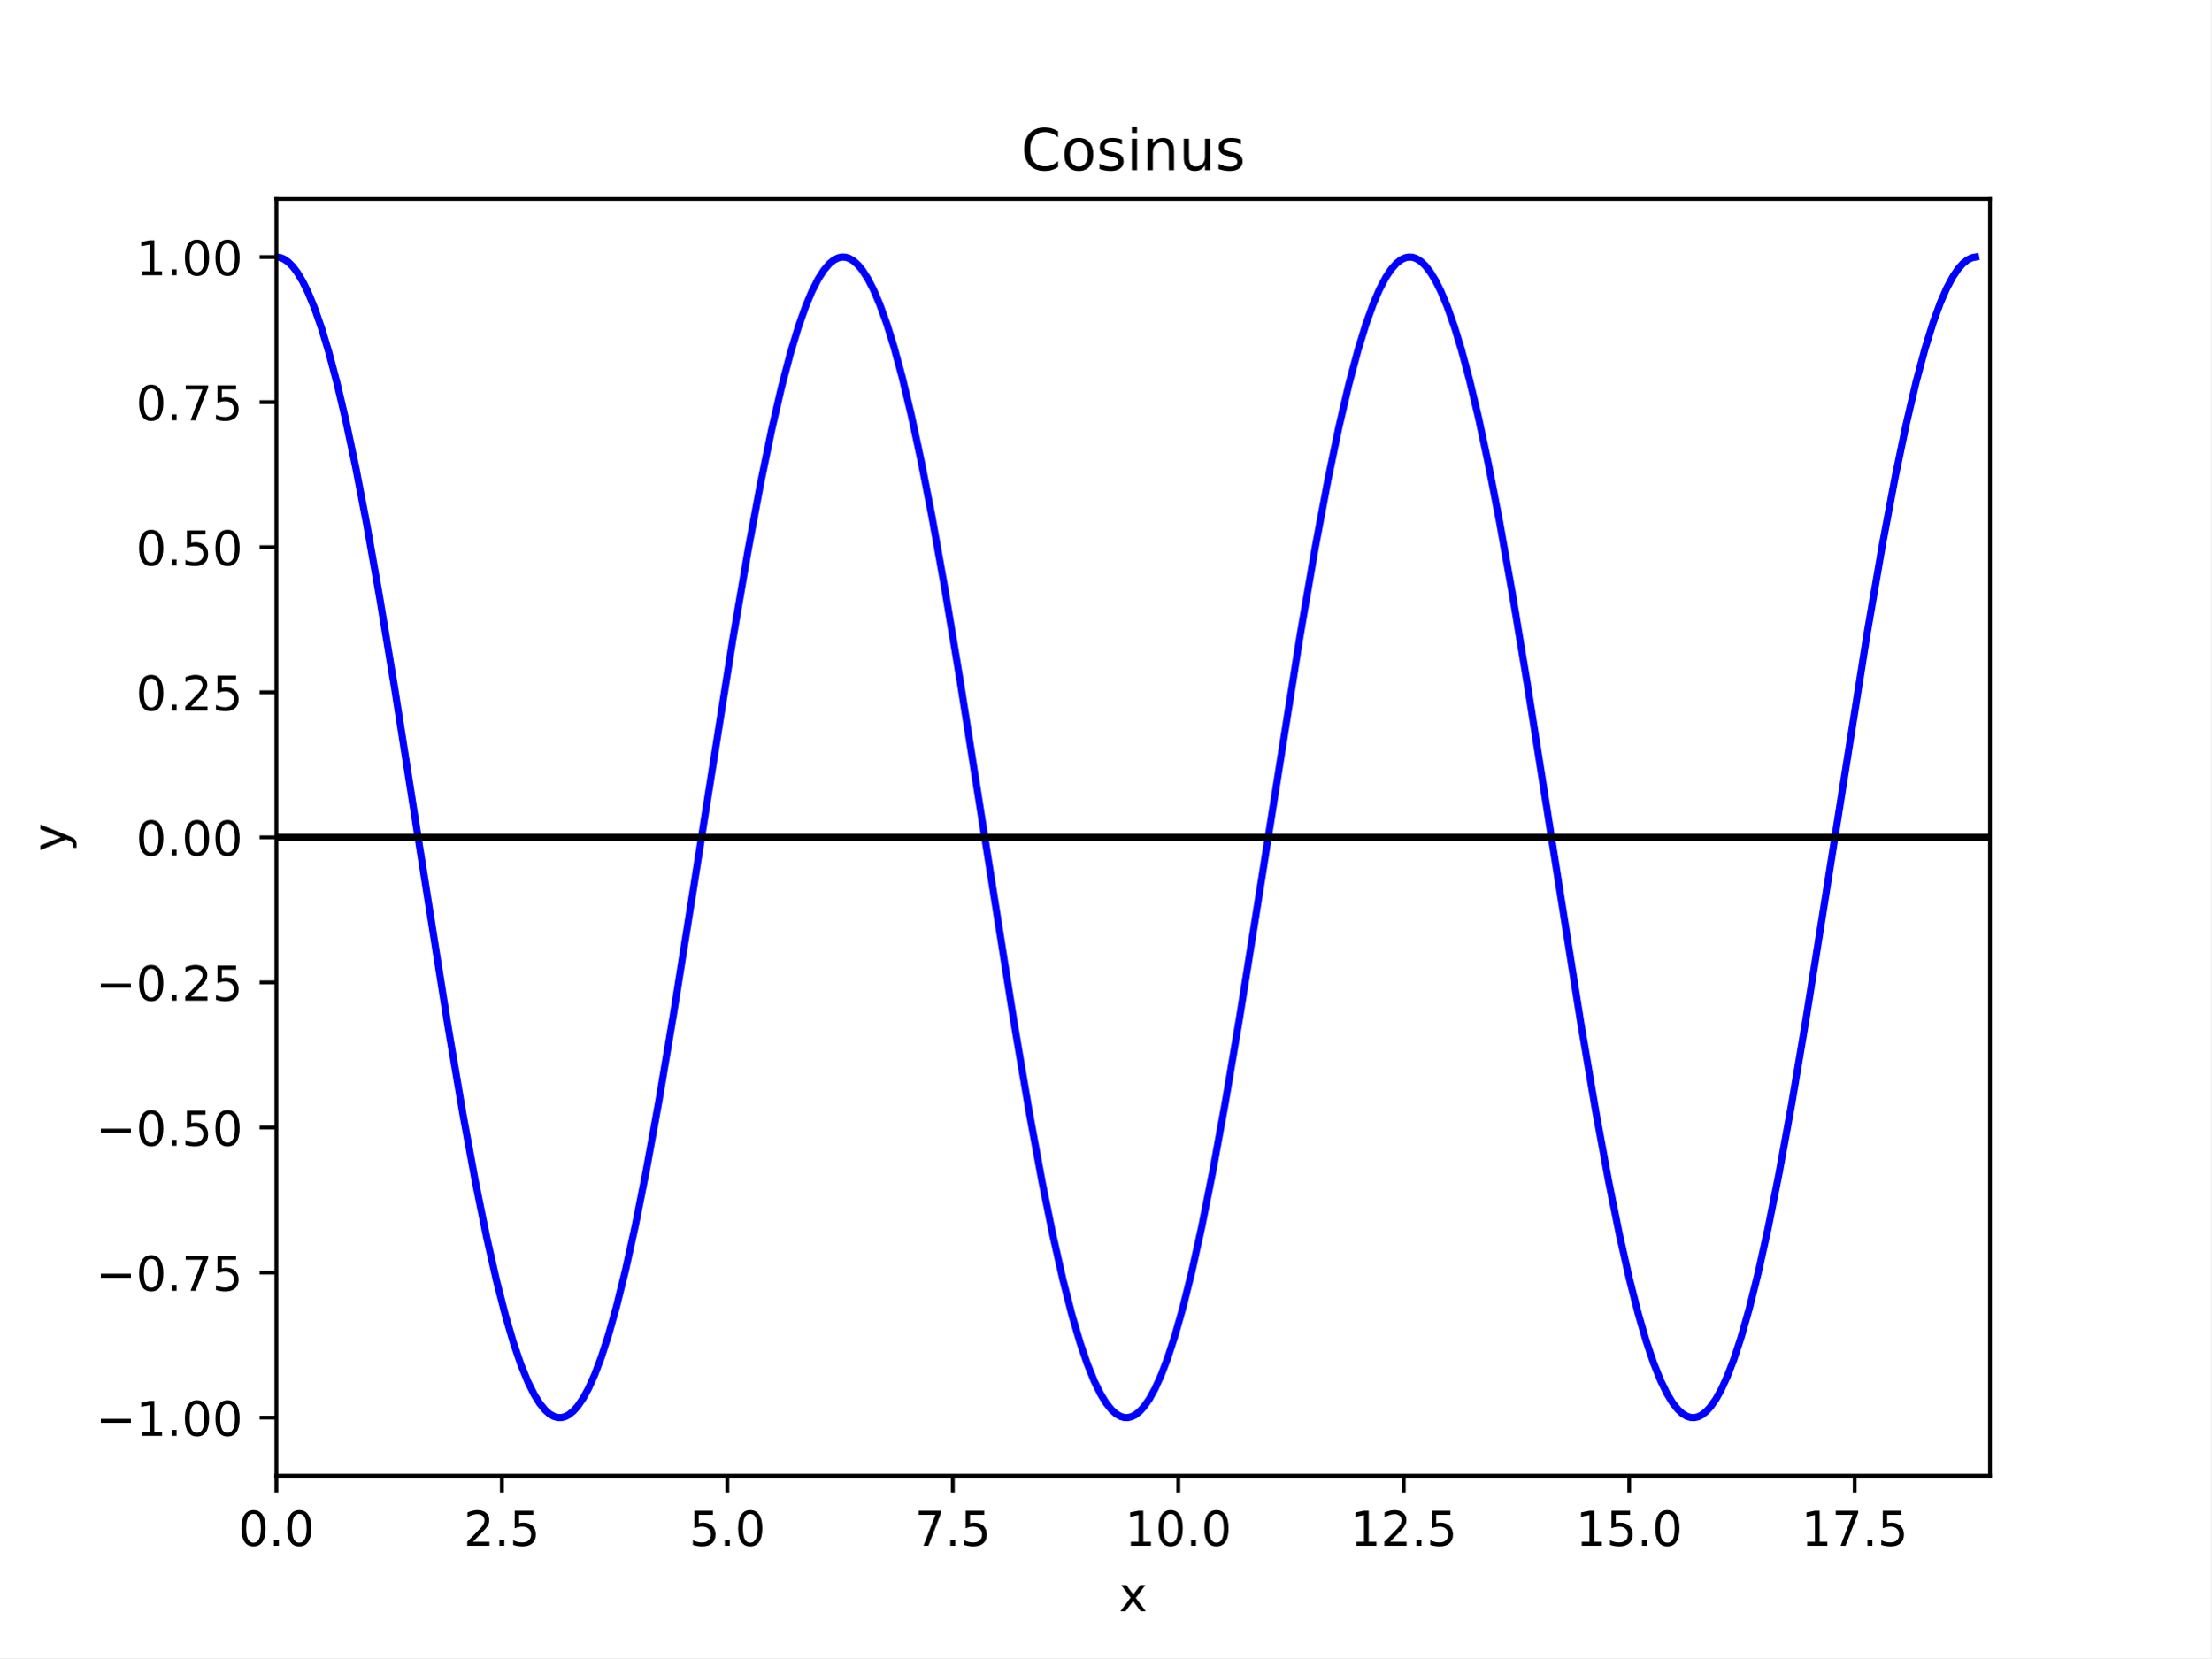
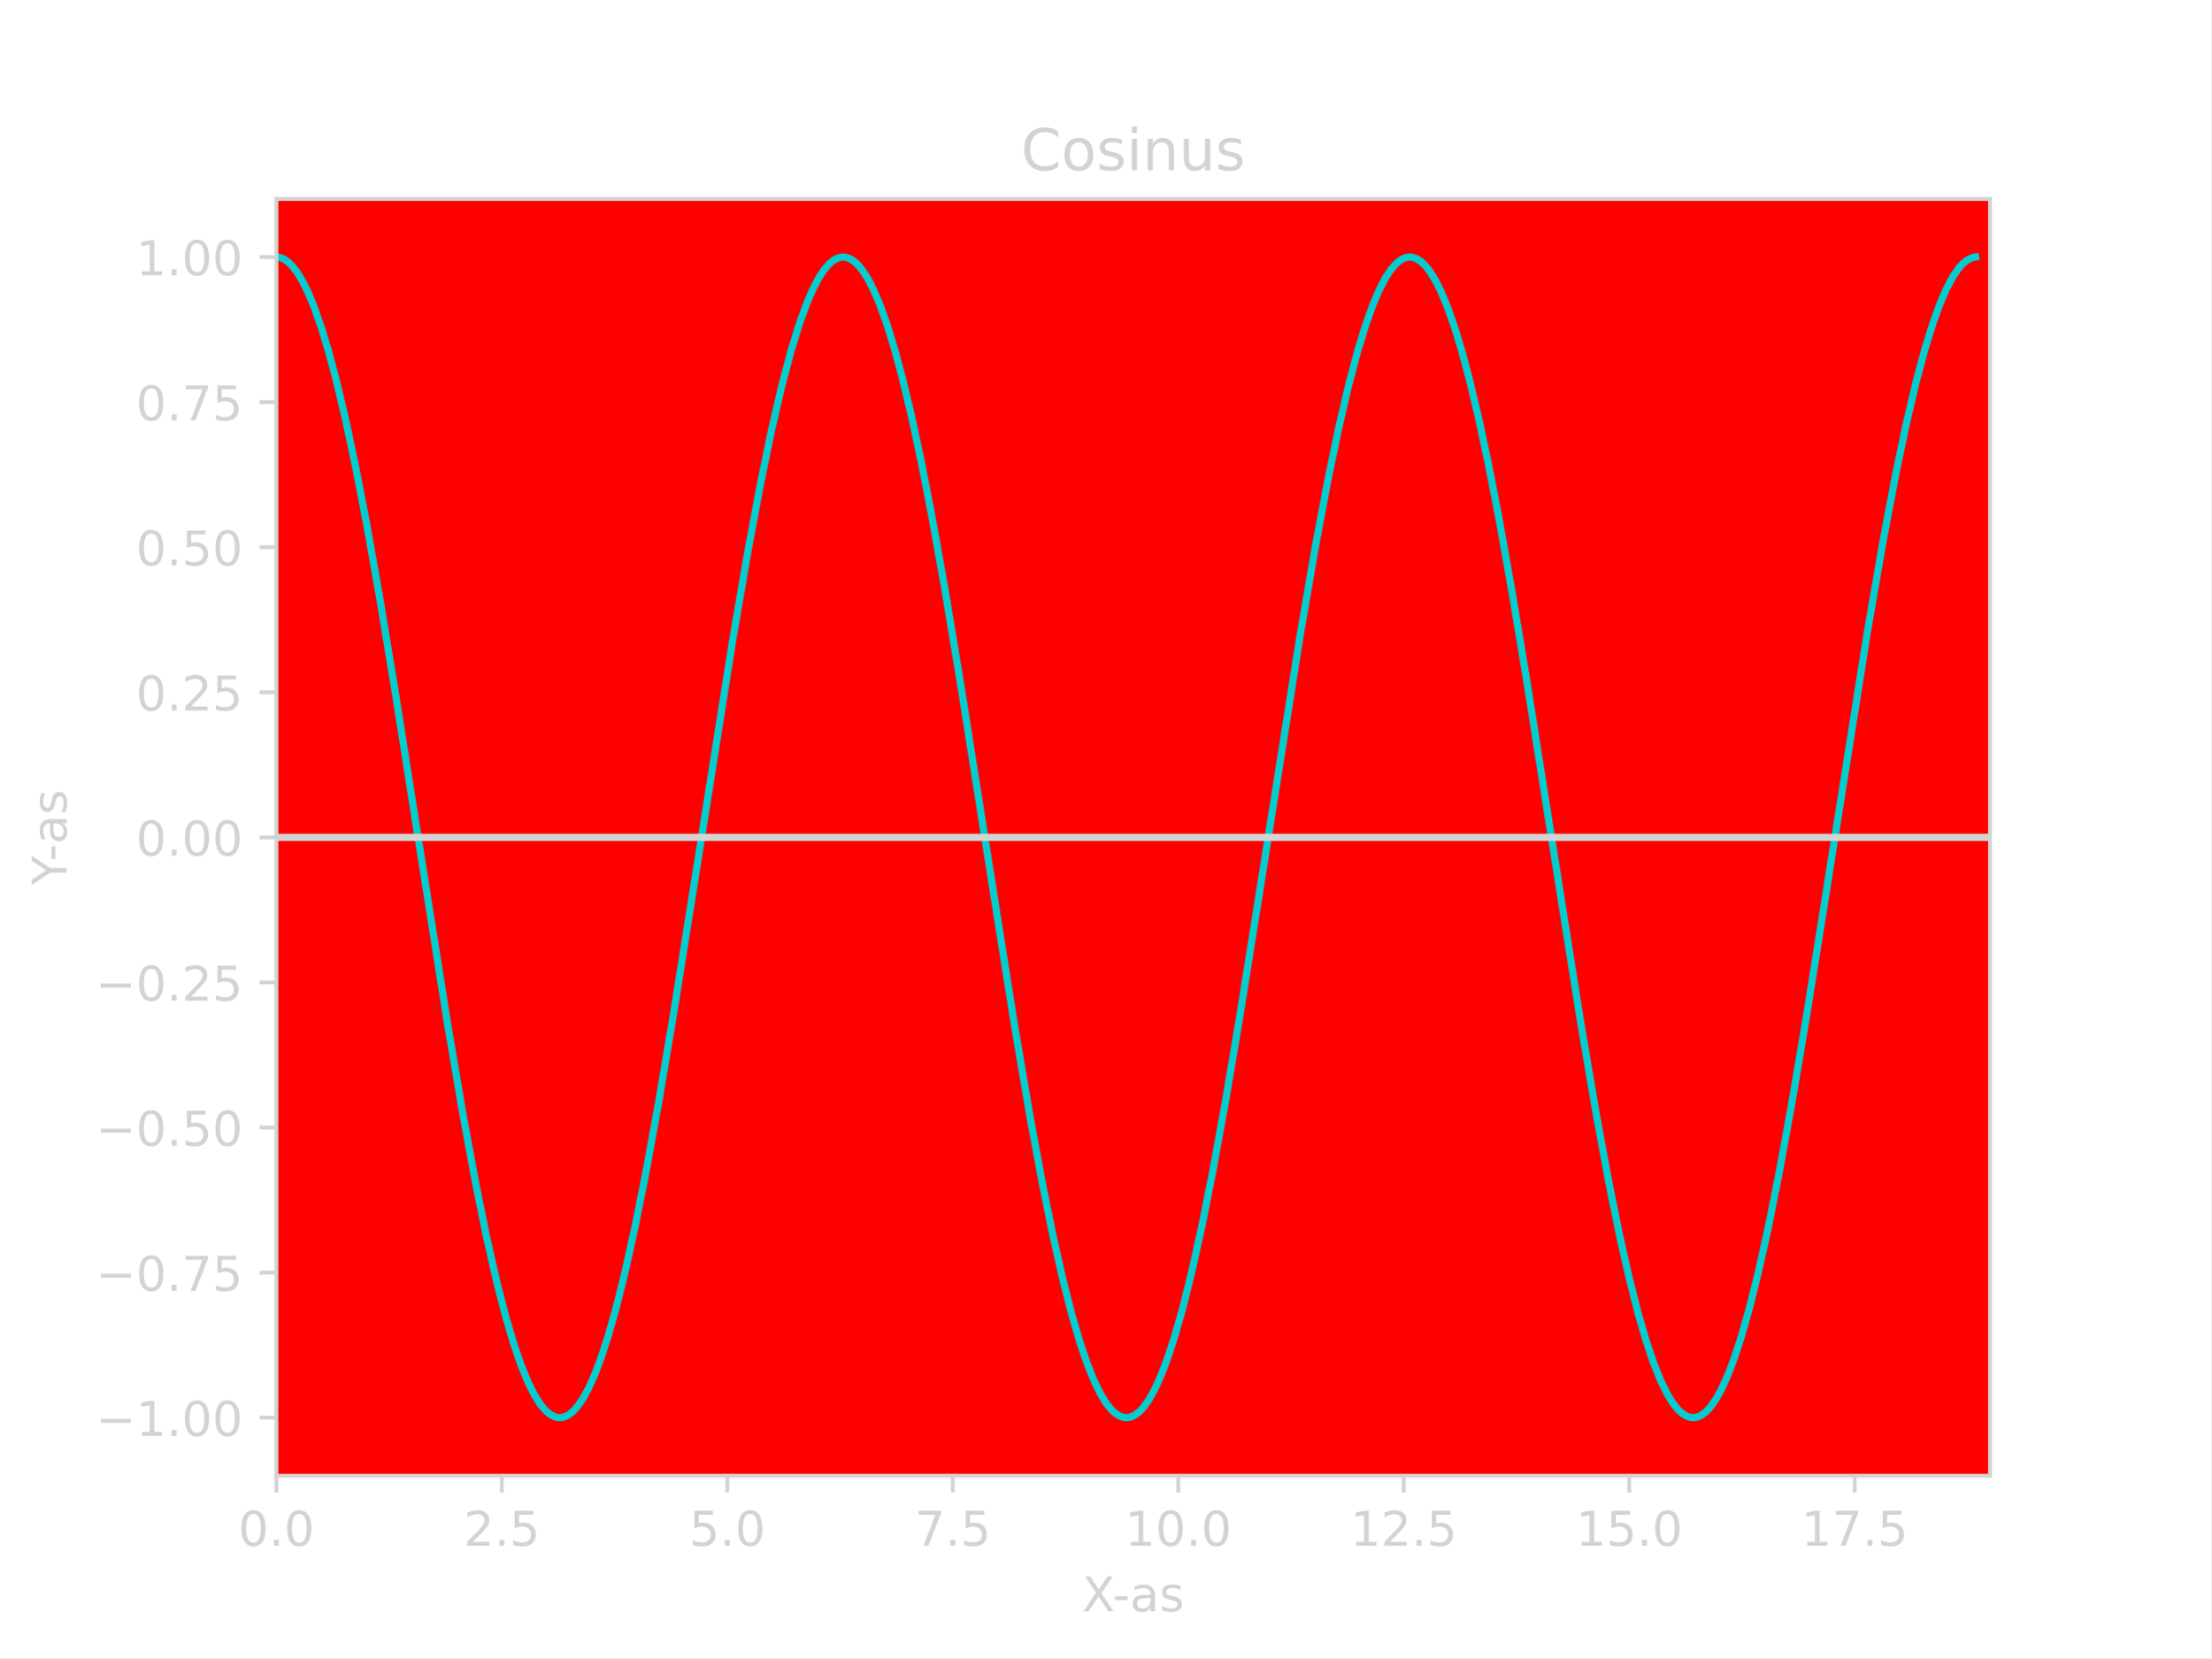
<svg xmlns="http://www.w3.org/2000/svg" xmlns:xlink="http://www.w3.org/1999/xlink" width="460.8pt" height="345.6pt" viewBox="0 0 460.8 345.6" version="1.1">
  <defs>
    <style type="text/css">*{stroke-linejoin: round; stroke-linecap: butt}</style>
  </defs>
  <g id="figure_1">
    <g id="patch_1">
      <path d="M 0 345.6  L 460.8 345.6  L 460.8 0  L 0 0  z " style="fill: #ffffff" />
    </g>
    <g id="axes_1">
      <g id="patch_2">
-         <path d="M 57.6 307.584  L 414.72 307.584  L 414.72 41.472  L 57.6 41.472  z " style="fill: #ffffff" />
+         <path d="M 57.6 307.584  L 414.72 307.584  L 414.72 41.472  L 57.6 41.472  z " style="fill: #ff0000" />
      </g>
      <g id="matplotlib.axis_1">
        <g id="xtick_1">
          <g id="line2d_1">
            <defs>
-               <path id="ma6ecc89bb5" d="M 0 0  L 0 3.5  " style="stroke: #000000; stroke-width: 0.8" />
+               <path id="mee65ece090" d="M 0 0  L 0 3.5  " style="stroke: #d3d3d3; stroke-width: 0.8" />
            </defs>
            <g>
-               <use xlink:href="#ma6ecc89bb5" x="57.6" y="307.584" style="stroke: #000000; stroke-width: 0.8" />
+               <use xlink:href="#mee65ece090" x="57.6" y="307.584" style="fill: #d3d3d3; stroke: #d3d3d3; stroke-width: 0.8" />
            </g>
          </g>
          <g id="text_1">
-             <g transform="translate(49.64844 322.1824)scale(0.1 -0.1)">
+             <g style="fill: #d3d3d3" transform="translate(49.64844 322.1824)scale(0.1 -0.1)">
              <defs>
                <path id="DejaVuSans-30" d="M 2034 4250  Q 1547 4250 1301 3770  Q 1056 3291 1056 2328  Q 1056 1369 1301 889  Q 1547 409 2034 409  Q 2525 409 2770 889  Q 3016 1369 3016 2328  Q 3016 3291 2770 3770  Q 2525 4250 2034 4250  z M 2034 4750  Q 2819 4750 3233 4129  Q 3647 3509 3647 2328  Q 3647 1150 3233 529  Q 2819 -91 2034 -91  Q 1250 -91 836 529  Q 422 1150 422 2328  Q 422 3509 836 4129  Q 1250 4750 2034 4750  z " transform="scale(0.015625)" />
                <path id="DejaVuSans-2e" d="M 684 794  L 1344 794  L 1344 0  L 684 0  L 684 794  z " transform="scale(0.015625)" />
              </defs>
              <use xlink:href="#DejaVuSans-30" />
              <use xlink:href="#DejaVuSans-2e" x="63.623" />
              <use xlink:href="#DejaVuSans-30" x="95.41" />
            </g>
          </g>
        </g>
        <g id="xtick_2">
          <g id="line2d_2">
            <g>
-               <use xlink:href="#ma6ecc89bb5" x="104.589" y="307.584" style="stroke: #000000; stroke-width: 0.8" />
+               <use xlink:href="#mee65ece090" x="104.589" y="307.584" style="fill: #d3d3d3; stroke: #d3d3d3; stroke-width: 0.8" />
            </g>
          </g>
          <g id="text_2">
-             <g transform="translate(96.63791 322.1824)scale(0.1 -0.1)">
+             <g style="fill: #d3d3d3" transform="translate(96.63791 322.1824)scale(0.1 -0.1)">
              <defs>
                <path id="DejaVuSans-32" d="M 1228 531  L 3431 531  L 3431 0  L 469 0  L 469 531  Q 828 903 1448 1529  Q 2069 2156 2228 2338  Q 2531 2678 2651 2914  Q 2772 3150 2772 3378  Q 2772 3750 2511 3984  Q 2250 4219 1831 4219  Q 1534 4219 1204 4116  Q 875 4013 500 3803  L 500 4441  Q 881 4594 1212 4672  Q 1544 4750 1819 4750  Q 2544 4750 2975 4387  Q 3406 4025 3406 3419  Q 3406 3131 3298 2873  Q 3191 2616 2906 2266  Q 2828 2175 2409 1742  Q 1991 1309 1228 531  z " transform="scale(0.015625)" />
                <path id="DejaVuSans-35" d="M 691 4666  L 3169 4666  L 3169 4134  L 1269 4134  L 1269 2991  Q 1406 3038 1543 3061  Q 1681 3084 1819 3084  Q 2600 3084 3056 2656  Q 3513 2228 3513 1497  Q 3513 744 3044 326  Q 2575 -91 1722 -91  Q 1428 -91 1123 -41  Q 819 9 494 109  L 494 744  Q 775 591 1075 516  Q 1375 441 1709 441  Q 2250 441 2565 725  Q 2881 1009 2881 1497  Q 2881 1984 2565 2268  Q 2250 2553 1709 2553  Q 1456 2553 1204 2497  Q 953 2441 691 2322  L 691 4666  z " transform="scale(0.015625)" />
              </defs>
              <use xlink:href="#DejaVuSans-32" />
              <use xlink:href="#DejaVuSans-2e" x="63.623" />
              <use xlink:href="#DejaVuSans-35" x="95.41" />
            </g>
          </g>
        </g>
        <g id="xtick_3">
          <g id="line2d_3">
            <g>
-               <use xlink:href="#ma6ecc89bb5" x="151.579" y="307.584" style="stroke: #000000; stroke-width: 0.8" />
+               <use xlink:href="#mee65ece090" x="151.579" y="307.584" style="fill: #d3d3d3; stroke: #d3d3d3; stroke-width: 0.8" />
            </g>
          </g>
          <g id="text_3">
-             <g transform="translate(143.6274 322.1824)scale(0.1 -0.1)">
+             <g style="fill: #d3d3d3" transform="translate(143.6274 322.1824)scale(0.1 -0.1)">
              <use xlink:href="#DejaVuSans-35" />
              <use xlink:href="#DejaVuSans-2e" x="63.623" />
              <use xlink:href="#DejaVuSans-30" x="95.41" />
            </g>
          </g>
        </g>
        <g id="xtick_4">
          <g id="line2d_4">
            <g>
-               <use xlink:href="#ma6ecc89bb5" x="198.568" y="307.584" style="stroke: #000000; stroke-width: 0.8" />
+               <use xlink:href="#mee65ece090" x="198.568" y="307.584" style="fill: #d3d3d3; stroke: #d3d3d3; stroke-width: 0.8" />
            </g>
          </g>
          <g id="text_4">
-             <g transform="translate(190.6169 322.1824)scale(0.1 -0.1)">
+             <g style="fill: #d3d3d3" transform="translate(190.6169 322.1824)scale(0.1 -0.1)">
              <defs>
                <path id="DejaVuSans-37" d="M 525 4666  L 3525 4666  L 3525 4397  L 1831 0  L 1172 0  L 2766 4134  L 525 4134  L 525 4666  z " transform="scale(0.015625)" />
              </defs>
              <use xlink:href="#DejaVuSans-37" />
              <use xlink:href="#DejaVuSans-2e" x="63.623" />
              <use xlink:href="#DejaVuSans-35" x="95.41" />
            </g>
          </g>
        </g>
        <g id="xtick_5">
          <g id="line2d_5">
            <g>
-               <use xlink:href="#ma6ecc89bb5" x="245.558" y="307.584" style="stroke: #000000; stroke-width: 0.8" />
+               <use xlink:href="#mee65ece090" x="245.558" y="307.584" style="fill: #d3d3d3; stroke: #d3d3d3; stroke-width: 0.8" />
            </g>
          </g>
          <g id="text_5">
-             <g transform="translate(234.4251 322.1824)scale(0.1 -0.1)">
+             <g style="fill: #d3d3d3" transform="translate(234.4251 322.1824)scale(0.1 -0.1)">
              <defs>
                <path id="DejaVuSans-31" d="M 794 531  L 1825 531  L 1825 4091  L 703 3866  L 703 4441  L 1819 4666  L 2450 4666  L 2450 531  L 3481 531  L 3481 0  L 794 0  L 794 531  z " transform="scale(0.015625)" />
              </defs>
              <use xlink:href="#DejaVuSans-31" />
              <use xlink:href="#DejaVuSans-30" x="63.623" />
              <use xlink:href="#DejaVuSans-2e" x="127.246" />
              <use xlink:href="#DejaVuSans-30" x="159.033" />
            </g>
          </g>
        </g>
        <g id="xtick_6">
          <g id="line2d_6">
            <g>
-               <use xlink:href="#ma6ecc89bb5" x="292.547" y="307.584" style="stroke: #000000; stroke-width: 0.8" />
+               <use xlink:href="#mee65ece090" x="292.547" y="307.584" style="fill: #d3d3d3; stroke: #d3d3d3; stroke-width: 0.8" />
            </g>
          </g>
          <g id="text_6">
-             <g transform="translate(281.4146 322.1824)scale(0.1 -0.1)">
+             <g style="fill: #d3d3d3" transform="translate(281.4146 322.1824)scale(0.1 -0.1)">
              <use xlink:href="#DejaVuSans-31" />
              <use xlink:href="#DejaVuSans-32" x="63.623" />
              <use xlink:href="#DejaVuSans-2e" x="127.246" />
              <use xlink:href="#DejaVuSans-35" x="159.033" />
            </g>
          </g>
        </g>
        <g id="xtick_7">
          <g id="line2d_7">
            <g>
-               <use xlink:href="#ma6ecc89bb5" x="339.537" y="307.584" style="stroke: #000000; stroke-width: 0.8" />
+               <use xlink:href="#mee65ece090" x="339.537" y="307.584" style="fill: #d3d3d3; stroke: #d3d3d3; stroke-width: 0.8" />
            </g>
          </g>
          <g id="text_7">
-             <g transform="translate(328.404 322.1824)scale(0.1 -0.1)">
+             <g style="fill: #d3d3d3" transform="translate(328.404 322.1824)scale(0.1 -0.1)">
              <use xlink:href="#DejaVuSans-31" />
              <use xlink:href="#DejaVuSans-35" x="63.623" />
              <use xlink:href="#DejaVuSans-2e" x="127.246" />
              <use xlink:href="#DejaVuSans-30" x="159.033" />
            </g>
          </g>
        </g>
        <g id="xtick_8">
          <g id="line2d_8">
            <g>
-               <use xlink:href="#ma6ecc89bb5" x="386.526" y="307.584" style="stroke: #000000; stroke-width: 0.8" />
+               <use xlink:href="#mee65ece090" x="386.526" y="307.584" style="fill: #d3d3d3; stroke: #d3d3d3; stroke-width: 0.8" />
            </g>
          </g>
          <g id="text_8">
-             <g transform="translate(375.3935 322.1824)scale(0.1 -0.1)">
+             <g style="fill: #d3d3d3" transform="translate(375.3935 322.1824)scale(0.1 -0.1)">
              <use xlink:href="#DejaVuSans-31" />
              <use xlink:href="#DejaVuSans-37" x="63.623" />
              <use xlink:href="#DejaVuSans-2e" x="127.246" />
              <use xlink:href="#DejaVuSans-35" x="159.033" />
            </g>
          </g>
        </g>
        <g id="text_9">
-           <g transform="translate(233.2006 335.8606)scale(0.1 -0.1)">
+           <g style="fill: #d3d3d3" transform="translate(225.5123 335.8606)scale(0.1 -0.1)">
            <defs>
-               <path id="DejaVuSans-78" d="M 3513 3500  L 2247 1797  L 3578 0  L 2900 0  L 1881 1375  L 863 0  L 184 0  L 1544 1831  L 300 3500  L 978 3500  L 1906 2253  L 2834 3500  L 3513 3500  z " transform="scale(0.015625)" />
+               <path id="DejaVuSans-58" d="M 403 4666  L 1081 4666  L 2241 2931  L 3406 4666  L 4084 4666  L 2584 2425  L 4184 0  L 3506 0  L 2194 1984  L 872 0  L 191 0  L 1856 2491  L 403 4666  z " transform="scale(0.015625)" />
+               <path id="DejaVuSans-2d" d="M 313 2009  L 1997 2009  L 1997 1497  L 313 1497  L 313 2009  z " transform="scale(0.015625)" />
+               <path id="DejaVuSans-61" d="M 2194 1759  Q 1497 1759 1228 1600  Q 959 1441 959 1056  Q 959 750 1161 570  Q 1363 391 1709 391  Q 2188 391 2477 730  Q 2766 1069 2766 1631  L 2766 1759  L 2194 1759  z M 3341 1997  L 3341 0  L 2766 0  L 2766 531  Q 2569 213 2275 61  Q 1981 -91 1556 -91  Q 1019 -91 701 211  Q 384 513 384 1019  Q 384 1609 779 1909  Q 1175 2209 1959 2209  L 2766 2209  L 2766 2266  Q 2766 2663 2505 2880  Q 2244 3097 1772 3097  Q 1472 3097 1187 3025  Q 903 2953 641 2809  L 641 3341  Q 956 3463 1253 3523  Q 1550 3584 1831 3584  Q 2591 3584 2966 3190  Q 3341 2797 3341 1997  z " transform="scale(0.015625)" />
+               <path id="DejaVuSans-73" d="M 2834 3397  L 2834 2853  Q 2591 2978 2328 3040  Q 2066 3103 1784 3103  Q 1356 3103 1142 2972  Q 928 2841 928 2578  Q 928 2378 1081 2264  Q 1234 2150 1697 2047  L 1894 2003  Q 2506 1872 2764 1633  Q 3022 1394 3022 966  Q 3022 478 2636 193  Q 2250 -91 1575 -91  Q 1294 -91 989 -36  Q 684 19 347 128  L 347 722  Q 666 556 975 473  Q 1284 391 1588 391  Q 1994 391 2212 530  Q 2431 669 2431 922  Q 2431 1156 2273 1281  Q 2116 1406 1581 1522  L 1381 1569  Q 847 1681 609 1914  Q 372 2147 372 2553  Q 372 3047 722 3315  Q 1072 3584 1716 3584  Q 2034 3584 2315 3537  Q 2597 3491 2834 3397  z " transform="scale(0.015625)" />
            </defs>
-             <use xlink:href="#DejaVuSans-78" />
+             <use xlink:href="#DejaVuSans-58" />
+             <use xlink:href="#DejaVuSans-2d" x="63.506" />
+             <use xlink:href="#DejaVuSans-61" x="99.59" />
+             <use xlink:href="#DejaVuSans-73" x="160.869" />
          </g>
        </g>
      </g>
      <g id="matplotlib.axis_2">
        <g id="ytick_1">
          <g id="line2d_9">
            <defs>
-               <path id="m4ebce555c1" d="M 0 0  L -3.5 0  " style="stroke: #000000; stroke-width: 0.8" />
+               <path id="m368ee5d7a7" d="M 0 0  L -3.5 0  " style="stroke: #d3d3d3; stroke-width: 0.8" />
            </defs>
            <g>
-               <use xlink:href="#m4ebce555c1" x="57.6" y="295.488" style="stroke: #000000; stroke-width: 0.8" />
+               <use xlink:href="#m368ee5d7a7" x="57.6" y="295.488" style="fill: #d3d3d3; stroke: #d3d3d3; stroke-width: 0.8" />
            </g>
          </g>
          <g id="text_10">
-             <g transform="translate(19.95469 299.2872)scale(0.1 -0.1)">
+             <g style="fill: #d3d3d3" transform="translate(19.95469 299.2872)scale(0.1 -0.1)">
              <defs>
                <path id="DejaVuSans-2212" d="M 678 2272  L 4684 2272  L 4684 1741  L 678 1741  L 678 2272  z " transform="scale(0.015625)" />
              </defs>
              <use xlink:href="#DejaVuSans-2212" />
              <use xlink:href="#DejaVuSans-31" x="83.789" />
              <use xlink:href="#DejaVuSans-2e" x="147.412" />
              <use xlink:href="#DejaVuSans-30" x="179.199" />
              <use xlink:href="#DejaVuSans-30" x="242.822" />
            </g>
          </g>
        </g>
        <g id="ytick_2">
          <g id="line2d_10">
            <g>
-               <use xlink:href="#m4ebce555c1" x="57.6" y="265.248" style="stroke: #000000; stroke-width: 0.8" />
+               <use xlink:href="#m368ee5d7a7" x="57.6" y="265.248" style="fill: #d3d3d3; stroke: #d3d3d3; stroke-width: 0.8" />
            </g>
          </g>
          <g id="text_11">
-             <g transform="translate(19.95469 269.0472)scale(0.1 -0.1)">
+             <g style="fill: #d3d3d3" transform="translate(19.95469 269.0472)scale(0.1 -0.1)">
              <use xlink:href="#DejaVuSans-2212" />
              <use xlink:href="#DejaVuSans-30" x="83.789" />
              <use xlink:href="#DejaVuSans-2e" x="147.412" />
              <use xlink:href="#DejaVuSans-37" x="179.199" />
              <use xlink:href="#DejaVuSans-35" x="242.822" />
            </g>
          </g>
        </g>
        <g id="ytick_3">
          <g id="line2d_11">
            <g>
-               <use xlink:href="#m4ebce555c1" x="57.6" y="235.008" style="stroke: #000000; stroke-width: 0.8" />
+               <use xlink:href="#m368ee5d7a7" x="57.6" y="235.008" style="fill: #d3d3d3; stroke: #d3d3d3; stroke-width: 0.8" />
            </g>
          </g>
          <g id="text_12">
-             <g transform="translate(19.95469 238.8072)scale(0.1 -0.1)">
+             <g style="fill: #d3d3d3" transform="translate(19.95469 238.8072)scale(0.1 -0.1)">
              <use xlink:href="#DejaVuSans-2212" />
              <use xlink:href="#DejaVuSans-30" x="83.789" />
              <use xlink:href="#DejaVuSans-2e" x="147.412" />
              <use xlink:href="#DejaVuSans-35" x="179.199" />
              <use xlink:href="#DejaVuSans-30" x="242.822" />
            </g>
          </g>
        </g>
        <g id="ytick_4">
          <g id="line2d_12">
            <g>
-               <use xlink:href="#m4ebce555c1" x="57.6" y="204.768" style="stroke: #000000; stroke-width: 0.8" />
+               <use xlink:href="#m368ee5d7a7" x="57.6" y="204.768" style="fill: #d3d3d3; stroke: #d3d3d3; stroke-width: 0.8" />
            </g>
          </g>
          <g id="text_13">
-             <g transform="translate(19.95469 208.5672)scale(0.1 -0.1)">
+             <g style="fill: #d3d3d3" transform="translate(19.95469 208.5672)scale(0.1 -0.1)">
              <use xlink:href="#DejaVuSans-2212" />
              <use xlink:href="#DejaVuSans-30" x="83.789" />
              <use xlink:href="#DejaVuSans-2e" x="147.412" />
              <use xlink:href="#DejaVuSans-32" x="179.199" />
              <use xlink:href="#DejaVuSans-35" x="242.822" />
            </g>
          </g>
        </g>
        <g id="ytick_5">
          <g id="line2d_13">
            <g>
-               <use xlink:href="#m4ebce555c1" x="57.6" y="174.528" style="stroke: #000000; stroke-width: 0.8" />
+               <use xlink:href="#m368ee5d7a7" x="57.6" y="174.528" style="fill: #d3d3d3; stroke: #d3d3d3; stroke-width: 0.8" />
            </g>
          </g>
          <g id="text_14">
-             <g transform="translate(28.33438 178.3272)scale(0.1 -0.1)">
+             <g style="fill: #d3d3d3" transform="translate(28.33438 178.3272)scale(0.1 -0.1)">
              <use xlink:href="#DejaVuSans-30" />
              <use xlink:href="#DejaVuSans-2e" x="63.623" />
              <use xlink:href="#DejaVuSans-30" x="95.41" />
              <use xlink:href="#DejaVuSans-30" x="159.033" />
            </g>
          </g>
        </g>
        <g id="ytick_6">
          <g id="line2d_14">
            <g>
-               <use xlink:href="#m4ebce555c1" x="57.6" y="144.288" style="stroke: #000000; stroke-width: 0.8" />
+               <use xlink:href="#m368ee5d7a7" x="57.6" y="144.288" style="fill: #d3d3d3; stroke: #d3d3d3; stroke-width: 0.8" />
            </g>
          </g>
          <g id="text_15">
-             <g transform="translate(28.33438 148.0872)scale(0.1 -0.1)">
+             <g style="fill: #d3d3d3" transform="translate(28.33438 148.0872)scale(0.1 -0.1)">
              <use xlink:href="#DejaVuSans-30" />
              <use xlink:href="#DejaVuSans-2e" x="63.623" />
              <use xlink:href="#DejaVuSans-32" x="95.41" />
              <use xlink:href="#DejaVuSans-35" x="159.033" />
            </g>
          </g>
        </g>
        <g id="ytick_7">
          <g id="line2d_15">
            <g>
-               <use xlink:href="#m4ebce555c1" x="57.6" y="114.048" style="stroke: #000000; stroke-width: 0.8" />
+               <use xlink:href="#m368ee5d7a7" x="57.6" y="114.048" style="fill: #d3d3d3; stroke: #d3d3d3; stroke-width: 0.8" />
            </g>
          </g>
          <g id="text_16">
-             <g transform="translate(28.33438 117.8472)scale(0.1 -0.1)">
+             <g style="fill: #d3d3d3" transform="translate(28.33438 117.8472)scale(0.1 -0.1)">
              <use xlink:href="#DejaVuSans-30" />
              <use xlink:href="#DejaVuSans-2e" x="63.623" />
              <use xlink:href="#DejaVuSans-35" x="95.41" />
              <use xlink:href="#DejaVuSans-30" x="159.033" />
            </g>
          </g>
        </g>
        <g id="ytick_8">
          <g id="line2d_16">
            <g>
-               <use xlink:href="#m4ebce555c1" x="57.6" y="83.808" style="stroke: #000000; stroke-width: 0.8" />
+               <use xlink:href="#m368ee5d7a7" x="57.6" y="83.808" style="fill: #d3d3d3; stroke: #d3d3d3; stroke-width: 0.8" />
            </g>
          </g>
          <g id="text_17">
-             <g transform="translate(28.33438 87.60722)scale(0.1 -0.1)">
+             <g style="fill: #d3d3d3" transform="translate(28.33438 87.60722)scale(0.1 -0.1)">
              <use xlink:href="#DejaVuSans-30" />
              <use xlink:href="#DejaVuSans-2e" x="63.623" />
              <use xlink:href="#DejaVuSans-37" x="95.41" />
              <use xlink:href="#DejaVuSans-35" x="159.033" />
            </g>
          </g>
        </g>
        <g id="ytick_9">
          <g id="line2d_17">
            <g>
-               <use xlink:href="#m4ebce555c1" x="57.6" y="53.568" style="stroke: #000000; stroke-width: 0.8" />
+               <use xlink:href="#m368ee5d7a7" x="57.6" y="53.568" style="fill: #d3d3d3; stroke: #d3d3d3; stroke-width: 0.8" />
            </g>
          </g>
          <g id="text_18">
-             <g transform="translate(28.33438 57.36722)scale(0.1 -0.1)">
+             <g style="fill: #d3d3d3" transform="translate(28.33438 57.36722)scale(0.1 -0.1)">
              <use xlink:href="#DejaVuSans-31" />
              <use xlink:href="#DejaVuSans-2e" x="63.623" />
              <use xlink:href="#DejaVuSans-30" x="95.41" />
              <use xlink:href="#DejaVuSans-30" x="159.033" />
            </g>
          </g>
        </g>
        <g id="text_19">
-           <g transform="translate(13.875 177.4874)rotate(-90)scale(0.1 -0.1)">
+           <g style="fill: #d3d3d3" transform="translate(13.875 184.4608)rotate(-90)scale(0.1 -0.1)">
            <defs>
-               <path id="DejaVuSans-79" d="M 2059 -325  Q 1816 -950 1584 -1140  Q 1353 -1331 966 -1331  L 506 -1331  L 506 -850  L 844 -850  Q 1081 -850 1212 -737  Q 1344 -625 1503 -206  L 1606 56  L 191 3500  L 800 3500  L 1894 763  L 2988 3500  L 3597 3500  L 2059 -325  z " transform="scale(0.015625)" />
+               <path id="DejaVuSans-59" d="M -13 4666  L 666 4666  L 1959 2747  L 3244 4666  L 3922 4666  L 2272 2222  L 2272 0  L 1638 0  L 1638 2222  L -13 4666  z " transform="scale(0.015625)" />
            </defs>
-             <use xlink:href="#DejaVuSans-79" />
+             <use xlink:href="#DejaVuSans-59" />
+             <use xlink:href="#DejaVuSans-2d" x="49.209" />
+             <use xlink:href="#DejaVuSans-61" x="85.293" />
+             <use xlink:href="#DejaVuSans-73" x="146.572" />
          </g>
        </g>
      </g>
      <g id="line2d_18">
-         <path d="M 57.6 53.568  L 58.352 53.665  L 59.104 53.955  L 60.043 54.589  L 60.983 55.522  L 61.923 56.753  L 63.051 58.619  L 64.179 60.901  L 65.494 64.081  L 66.998 68.376  L 68.502 73.349  L 70.193 79.717  L 72.073 87.69  L 74.14 97.458  L 76.396 109.173  L 79.027 124.016  L 82.222 143.338  L 87.109 174.432  L 93.312 213.633  L 96.507 232.435  L 99.139 246.687  L 101.394 257.79  L 103.462 266.919  L 105.341 274.252  L 107.033 280.001  L 108.537 284.396  L 110.04 288.088  L 111.356 290.724  L 112.484 292.53  L 113.611 293.912  L 114.551 294.736  L 115.491 295.259  L 116.243 295.46  L 116.995 295.468  L 117.747 295.282  L 118.498 294.903  L 119.438 294.158  L 120.378 293.115  L 121.506 291.472  L 122.633 289.408  L 123.949 286.478  L 125.265 283  L 126.769 278.375  L 128.46 272.38  L 130.34 264.793  L 132.407 255.408  L 134.663 244.059  L 137.294 229.567  L 140.301 211.703  L 144.437 185.687  L 152.707 133.323  L 155.902 114.676  L 158.533 100.594  L 160.789 89.665  L 162.856 80.716  L 164.736 73.561  L 166.428 67.983  L 167.931 63.747  L 169.247 60.621  L 170.563 58.054  L 171.69 56.306  L 172.818 54.984  L 173.758 54.211  L 174.698 53.739  L 175.45 53.579  L 176.201 53.611  L 176.953 53.838  L 177.893 54.392  L 178.833 55.247  L 179.773 56.4  L 180.9 58.173  L 182.028 60.364  L 183.344 63.44  L 184.847 67.62  L 186.351 72.484  L 188.043 78.735  L 189.922 86.587  L 191.99 96.236  L 194.245 107.837  L 196.877 122.571  L 200.072 141.8  L 204.771 171.627  L 211.35 213.268  L 214.545 232.096  L 217.176 246.378  L 219.432 257.51  L 221.499 266.67  L 223.379 274.033  L 225.07 279.812  L 226.574 284.234  L 228.078 287.955  L 229.394 290.616  L 230.521 292.445  L 231.649 293.85  L 232.589 294.692  L 233.529 295.234  L 234.28 295.451  L 235.032 295.474  L 235.784 295.304  L 236.536 294.94  L 237.476 294.215  L 238.415 293.19  L 239.543 291.57  L 240.671 289.528  L 241.987 286.623  L 243.302 283.17  L 244.806 278.572  L 246.498 272.606  L 248.377 265.049  L 250.445 255.694  L 252.7 244.374  L 255.332 229.909  L 258.339 212.069  L 262.474 186.071  L 270.932 132.549  L 274.127 113.961  L 276.759 99.943  L 279.014 89.08  L 281.082 80.197  L 282.962 73.11  L 284.653 67.595  L 286.157 63.419  L 287.473 60.347  L 288.788 57.834  L 289.916 56.135  L 291.044 54.861  L 291.983 54.129  L 292.923 53.698  L 293.675 53.57  L 294.427 53.636  L 295.179 53.896  L 296.119 54.491  L 297.058 55.387  L 297.998 56.58  L 299.126 58.401  L 300.254 60.64  L 301.569 63.769  L 303.073 68.008  L 304.577 72.929  L 306.268 79.24  L 308.148 87.155  L 310.215 96.866  L 312.471 108.526  L 315.102 123.317  L 318.298 142.595  L 323.185 173.661  L 329.387 212.903  L 332.582 231.757  L 335.214 246.068  L 337.469 257.229  L 339.537 266.42  L 341.416 273.814  L 343.108 279.622  L 344.612 284.071  L 346.115 287.821  L 347.431 290.507  L 348.559 292.359  L 349.687 293.786  L 350.626 294.647  L 351.566 295.209  L 352.318 295.441  L 353.07 295.479  L 353.822 295.324  L 354.573 294.976  L 355.513 294.27  L 356.453 293.264  L 357.581 291.666  L 358.709 289.647  L 360.024 286.768  L 361.34 283.339  L 362.844 278.768  L 364.535 272.831  L 366.415 265.304  L 368.482 255.979  L 370.738 244.688  L 373.369 230.252  L 376.377 212.436  L 380.512 186.455  L 389.158 131.777  L 392.353 113.249  L 394.984 99.296  L 397.24 88.498  L 399.307 79.684  L 401.187 72.663  L 402.879 67.212  L 404.382 63.096  L 405.698 60.077  L 407.014 57.62  L 408.141 55.968  L 409.081 54.918  L 410.021 54.167  L 410.961 53.716  L 411.713 53.574  L 411.713 53.574  " clip-path="url(#pe37a855046)" style="fill: none; stroke: #0000ff; stroke-width: 1.5; stroke-linecap: square" />
+         <path d="M 57.6 53.568  L 58.352 53.665  L 59.104 53.955  L 60.043 54.589  L 60.983 55.522  L 61.923 56.753  L 63.051 58.619  L 64.179 60.901  L 65.494 64.081  L 66.998 68.376  L 68.502 73.349  L 70.193 79.717  L 72.073 87.69  L 74.14 97.458  L 76.396 109.173  L 79.027 124.016  L 82.222 143.338  L 87.109 174.432  L 93.312 213.633  L 96.507 232.435  L 99.139 246.687  L 101.394 257.79  L 103.462 266.919  L 105.341 274.252  L 107.033 280.001  L 108.537 284.396  L 110.04 288.088  L 111.356 290.724  L 112.484 292.53  L 113.611 293.912  L 114.551 294.736  L 115.491 295.259  L 116.243 295.46  L 116.995 295.468  L 117.747 295.282  L 118.498 294.903  L 119.438 294.158  L 120.378 293.115  L 121.506 291.472  L 122.633 289.408  L 123.949 286.478  L 125.265 283  L 126.769 278.375  L 128.46 272.38  L 130.34 264.793  L 132.407 255.408  L 134.663 244.059  L 137.294 229.567  L 140.301 211.703  L 144.437 185.687  L 152.707 133.323  L 155.902 114.676  L 158.533 100.594  L 160.789 89.665  L 162.856 80.716  L 164.736 73.561  L 166.428 67.983  L 167.931 63.747  L 169.247 60.621  L 170.563 58.054  L 171.69 56.306  L 172.818 54.984  L 173.758 54.211  L 174.698 53.739  L 175.45 53.579  L 176.201 53.611  L 176.953 53.838  L 177.893 54.392  L 178.833 55.247  L 179.773 56.4  L 180.9 58.173  L 182.028 60.364  L 183.344 63.44  L 184.847 67.62  L 186.351 72.484  L 188.043 78.735  L 189.922 86.587  L 191.99 96.236  L 194.245 107.837  L 196.877 122.571  L 200.072 141.8  L 204.771 171.627  L 211.35 213.268  L 214.545 232.096  L 217.176 246.378  L 219.432 257.51  L 221.499 266.67  L 223.379 274.033  L 225.07 279.812  L 226.574 284.234  L 228.078 287.955  L 229.394 290.616  L 230.521 292.445  L 231.649 293.85  L 232.589 294.692  L 233.529 295.234  L 234.28 295.451  L 235.032 295.474  L 235.784 295.304  L 236.536 294.94  L 237.476 294.215  L 238.415 293.19  L 239.543 291.57  L 240.671 289.528  L 241.987 286.623  L 243.302 283.17  L 244.806 278.572  L 246.498 272.606  L 248.377 265.049  L 250.445 255.694  L 252.7 244.374  L 255.332 229.909  L 258.339 212.069  L 262.474 186.071  L 270.932 132.549  L 274.127 113.961  L 276.759 99.943  L 279.014 89.08  L 281.082 80.197  L 282.962 73.11  L 284.653 67.595  L 286.157 63.419  L 287.473 60.347  L 288.788 57.834  L 289.916 56.135  L 291.044 54.861  L 291.983 54.129  L 292.923 53.698  L 293.675 53.57  L 294.427 53.636  L 295.179 53.896  L 296.119 54.491  L 297.058 55.387  L 297.998 56.58  L 299.126 58.401  L 300.254 60.64  L 301.569 63.769  L 303.073 68.008  L 304.577 72.929  L 306.268 79.24  L 308.148 87.155  L 310.215 96.866  L 312.471 108.526  L 315.102 123.317  L 318.298 142.595  L 323.185 173.661  L 329.387 212.903  L 332.582 231.757  L 335.214 246.068  L 337.469 257.229  L 339.537 266.42  L 341.416 273.814  L 343.108 279.622  L 344.612 284.071  L 346.115 287.821  L 347.431 290.507  L 348.559 292.359  L 349.687 293.786  L 350.626 294.647  L 351.566 295.209  L 352.318 295.441  L 353.07 295.479  L 353.822 295.324  L 354.573 294.976  L 355.513 294.27  L 356.453 293.264  L 357.581 291.666  L 358.709 289.647  L 360.024 286.768  L 361.34 283.339  L 362.844 278.768  L 364.535 272.831  L 366.415 265.304  L 368.482 255.979  L 370.738 244.688  L 373.369 230.252  L 376.377 212.436  L 380.512 186.455  L 389.158 131.777  L 392.353 113.249  L 394.984 99.296  L 397.24 88.498  L 399.307 79.684  L 401.187 72.663  L 402.879 67.212  L 404.382 63.096  L 405.698 60.077  L 407.014 57.62  L 408.141 55.968  L 409.081 54.918  L 410.021 54.167  L 410.961 53.716  L 411.713 53.574  L 411.713 53.574  " clip-path="url(#pf37c3020e2)" style="fill: none; stroke: #00ced1; stroke-width: 1.5; stroke-linecap: square" />
      </g>
      <g id="LineCollection_1">
-         <path d="M 57.6 174.528  L 430.688 174.528  " clip-path="url(#pe37a855046)" style="fill: none; stroke: #000000; stroke-width: 1.5" />
+         <path d="M 57.6 174.528  L 430.688 174.528  " clip-path="url(#pf37c3020e2)" style="fill: none; stroke: #d3d3d3; stroke-width: 1.5" />
      </g>
      <g id="patch_3">
-         <path d="M 57.6 307.584  L 57.6 41.472  " style="fill: none; stroke: #000000; stroke-width: 0.8; stroke-linejoin: miter; stroke-linecap: square" />
+         <path d="M 57.6 307.584  L 57.6 41.472  " style="fill: none; stroke: #d3d3d3; stroke-width: 0.8; stroke-linejoin: miter; stroke-linecap: square" />
      </g>
      <g id="patch_4">
-         <path d="M 414.72 307.584  L 414.72 41.472  " style="fill: none; stroke: #000000; stroke-width: 0.8; stroke-linejoin: miter; stroke-linecap: square" />
+         <path d="M 414.72 307.584  L 414.72 41.472  " style="fill: none; stroke: #d3d3d3; stroke-width: 0.8; stroke-linejoin: miter; stroke-linecap: square" />
      </g>
      <g id="patch_5">
-         <path d="M 57.6 307.584  L 414.72 307.584  " style="fill: none; stroke: #000000; stroke-width: 0.8; stroke-linejoin: miter; stroke-linecap: square" />
+         <path d="M 57.6 307.584  L 414.72 307.584  " style="fill: none; stroke: #d3d3d3; stroke-width: 0.8; stroke-linejoin: miter; stroke-linecap: square" />
      </g>
      <g id="patch_6">
-         <path d="M 57.6 41.472  L 414.72 41.472  " style="fill: none; stroke: #000000; stroke-width: 0.8; stroke-linejoin: miter; stroke-linecap: square" />
+         <path d="M 57.6 41.472  L 414.72 41.472  " style="fill: none; stroke: #d3d3d3; stroke-width: 0.8; stroke-linejoin: miter; stroke-linecap: square" />
      </g>
      <g id="text_20">
-         <g transform="translate(212.7759 35.472)scale(0.12 -0.12)">
+         <g style="fill: #d3d3d3" transform="translate(212.7759 35.472)scale(0.12 -0.12)">
          <defs>
            <path id="DejaVuSans-43" d="M 4122 4306  L 4122 3641  Q 3803 3938 3442 4084  Q 3081 4231 2675 4231  Q 1875 4231 1450 3742  Q 1025 3253 1025 2328  Q 1025 1406 1450 917  Q 1875 428 2675 428  Q 3081 428 3442 575  Q 3803 722 4122 1019  L 4122 359  Q 3791 134 3420 21  Q 3050 -91 2638 -91  Q 1578 -91 968 557  Q 359 1206 359 2328  Q 359 3453 968 4101  Q 1578 4750 2638 4750  Q 3056 4750 3426 4639  Q 3797 4528 4122 4306  z " transform="scale(0.015625)" />
            <path id="DejaVuSans-6f" d="M 1959 3097  Q 1497 3097 1228 2736  Q 959 2375 959 1747  Q 959 1119 1226 758  Q 1494 397 1959 397  Q 2419 397 2687 759  Q 2956 1122 2956 1747  Q 2956 2369 2687 2733  Q 2419 3097 1959 3097  z M 1959 3584  Q 2709 3584 3137 3096  Q 3566 2609 3566 1747  Q 3566 888 3137 398  Q 2709 -91 1959 -91  Q 1206 -91 779 398  Q 353 888 353 1747  Q 353 2609 779 3096  Q 1206 3584 1959 3584  z " transform="scale(0.015625)" />
-             <path id="DejaVuSans-73" d="M 2834 3397  L 2834 2853  Q 2591 2978 2328 3040  Q 2066 3103 1784 3103  Q 1356 3103 1142 2972  Q 928 2841 928 2578  Q 928 2378 1081 2264  Q 1234 2150 1697 2047  L 1894 2003  Q 2506 1872 2764 1633  Q 3022 1394 3022 966  Q 3022 478 2636 193  Q 2250 -91 1575 -91  Q 1294 -91 989 -36  Q 684 19 347 128  L 347 722  Q 666 556 975 473  Q 1284 391 1588 391  Q 1994 391 2212 530  Q 2431 669 2431 922  Q 2431 1156 2273 1281  Q 2116 1406 1581 1522  L 1381 1569  Q 847 1681 609 1914  Q 372 2147 372 2553  Q 372 3047 722 3315  Q 1072 3584 1716 3584  Q 2034 3584 2315 3537  Q 2597 3491 2834 3397  z " transform="scale(0.015625)" />
            <path id="DejaVuSans-69" d="M 603 3500  L 1178 3500  L 1178 0  L 603 0  L 603 3500  z M 603 4863  L 1178 4863  L 1178 4134  L 603 4134  L 603 4863  z " transform="scale(0.015625)" />
            <path id="DejaVuSans-6e" d="M 3513 2113  L 3513 0  L 2938 0  L 2938 2094  Q 2938 2591 2744 2837  Q 2550 3084 2163 3084  Q 1697 3084 1428 2787  Q 1159 2491 1159 1978  L 1159 0  L 581 0  L 581 3500  L 1159 3500  L 1159 2956  Q 1366 3272 1645 3428  Q 1925 3584 2291 3584  Q 2894 3584 3203 3211  Q 3513 2838 3513 2113  z " transform="scale(0.015625)" />
            <path id="DejaVuSans-75" d="M 544 1381  L 544 3500  L 1119 3500  L 1119 1403  Q 1119 906 1312 657  Q 1506 409 1894 409  Q 2359 409 2629 706  Q 2900 1003 2900 1516  L 2900 3500  L 3475 3500  L 3475 0  L 2900 0  L 2900 538  Q 2691 219 2414 64  Q 2138 -91 1772 -91  Q 1169 -91 856 284  Q 544 659 544 1381  z M 1991 3584  L 1991 3584  z " transform="scale(0.015625)" />
          </defs>
          <use xlink:href="#DejaVuSans-43" />
          <use xlink:href="#DejaVuSans-6f" x="69.824" />
          <use xlink:href="#DejaVuSans-73" x="131.006" />
          <use xlink:href="#DejaVuSans-69" x="183.105" />
          <use xlink:href="#DejaVuSans-6e" x="210.889" />
          <use xlink:href="#DejaVuSans-75" x="274.268" />
          <use xlink:href="#DejaVuSans-73" x="337.646" />
        </g>
      </g>
    </g>
  </g>
  <defs>
-     <clipPath id="pe37a855046">
+     <clipPath id="pf37c3020e2">
      <rect x="57.6" y="41.472" width="357.12" height="266.112" />
    </clipPath>
  </defs>
</svg>
